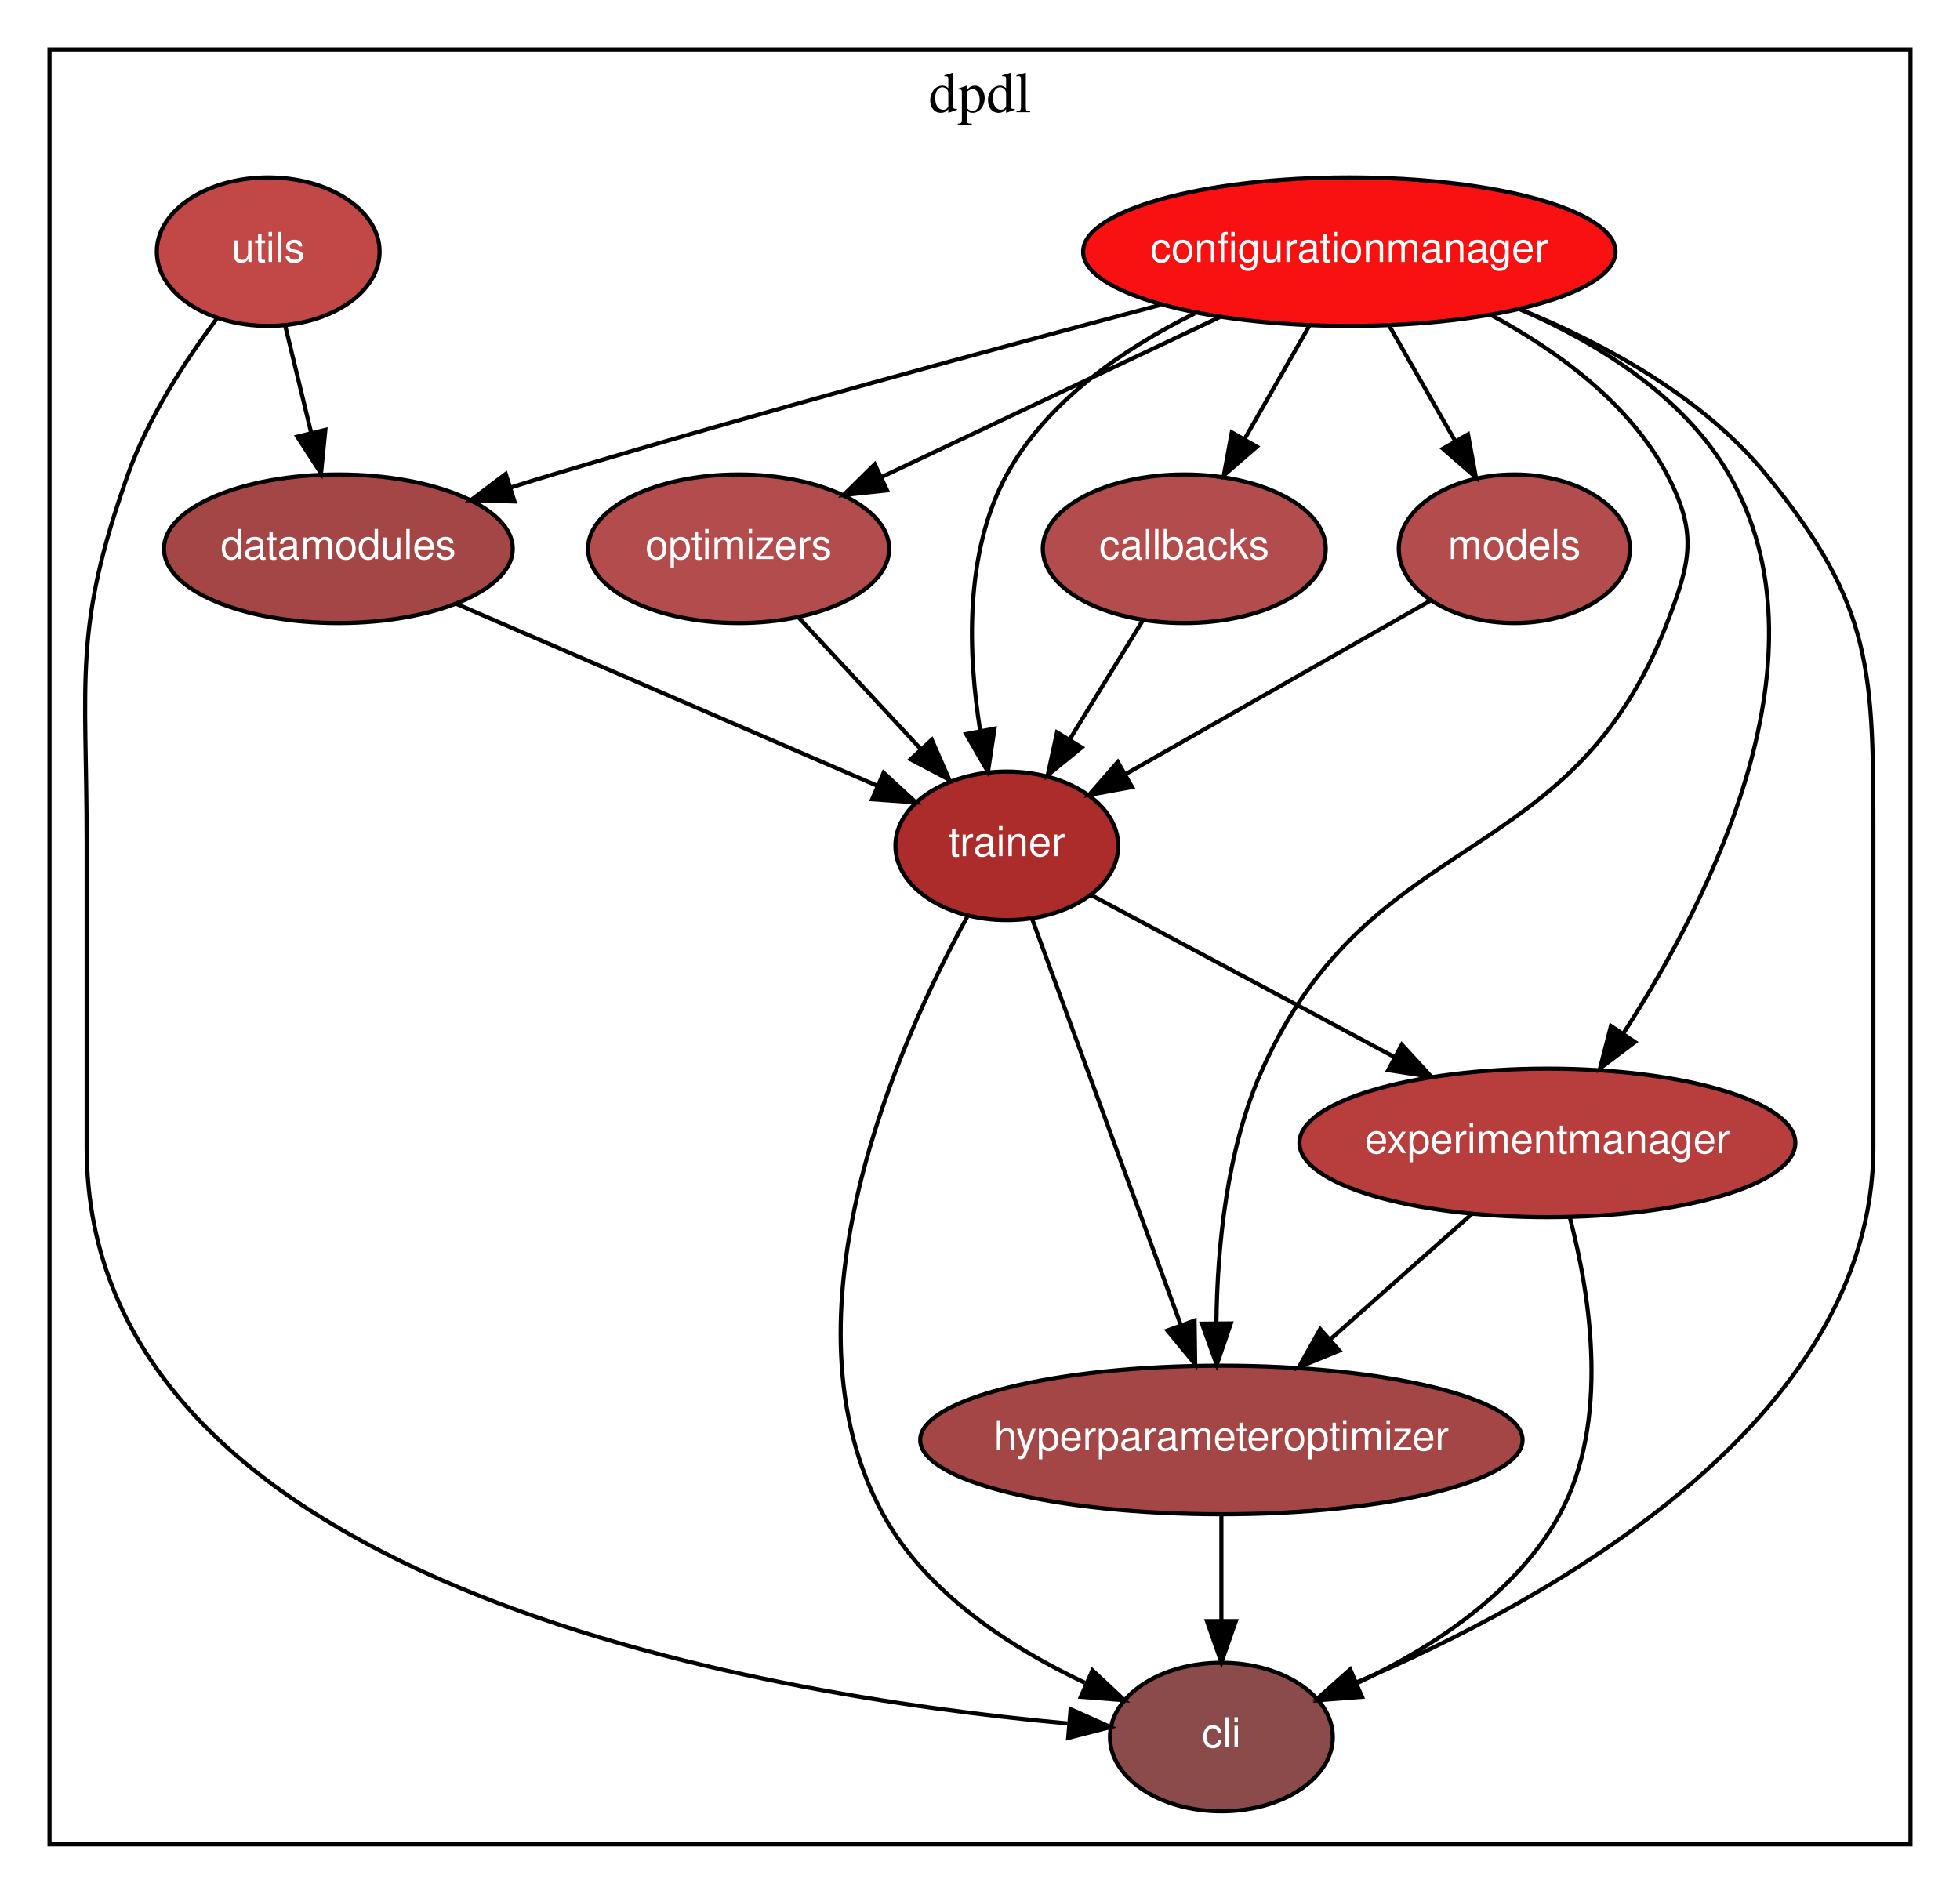
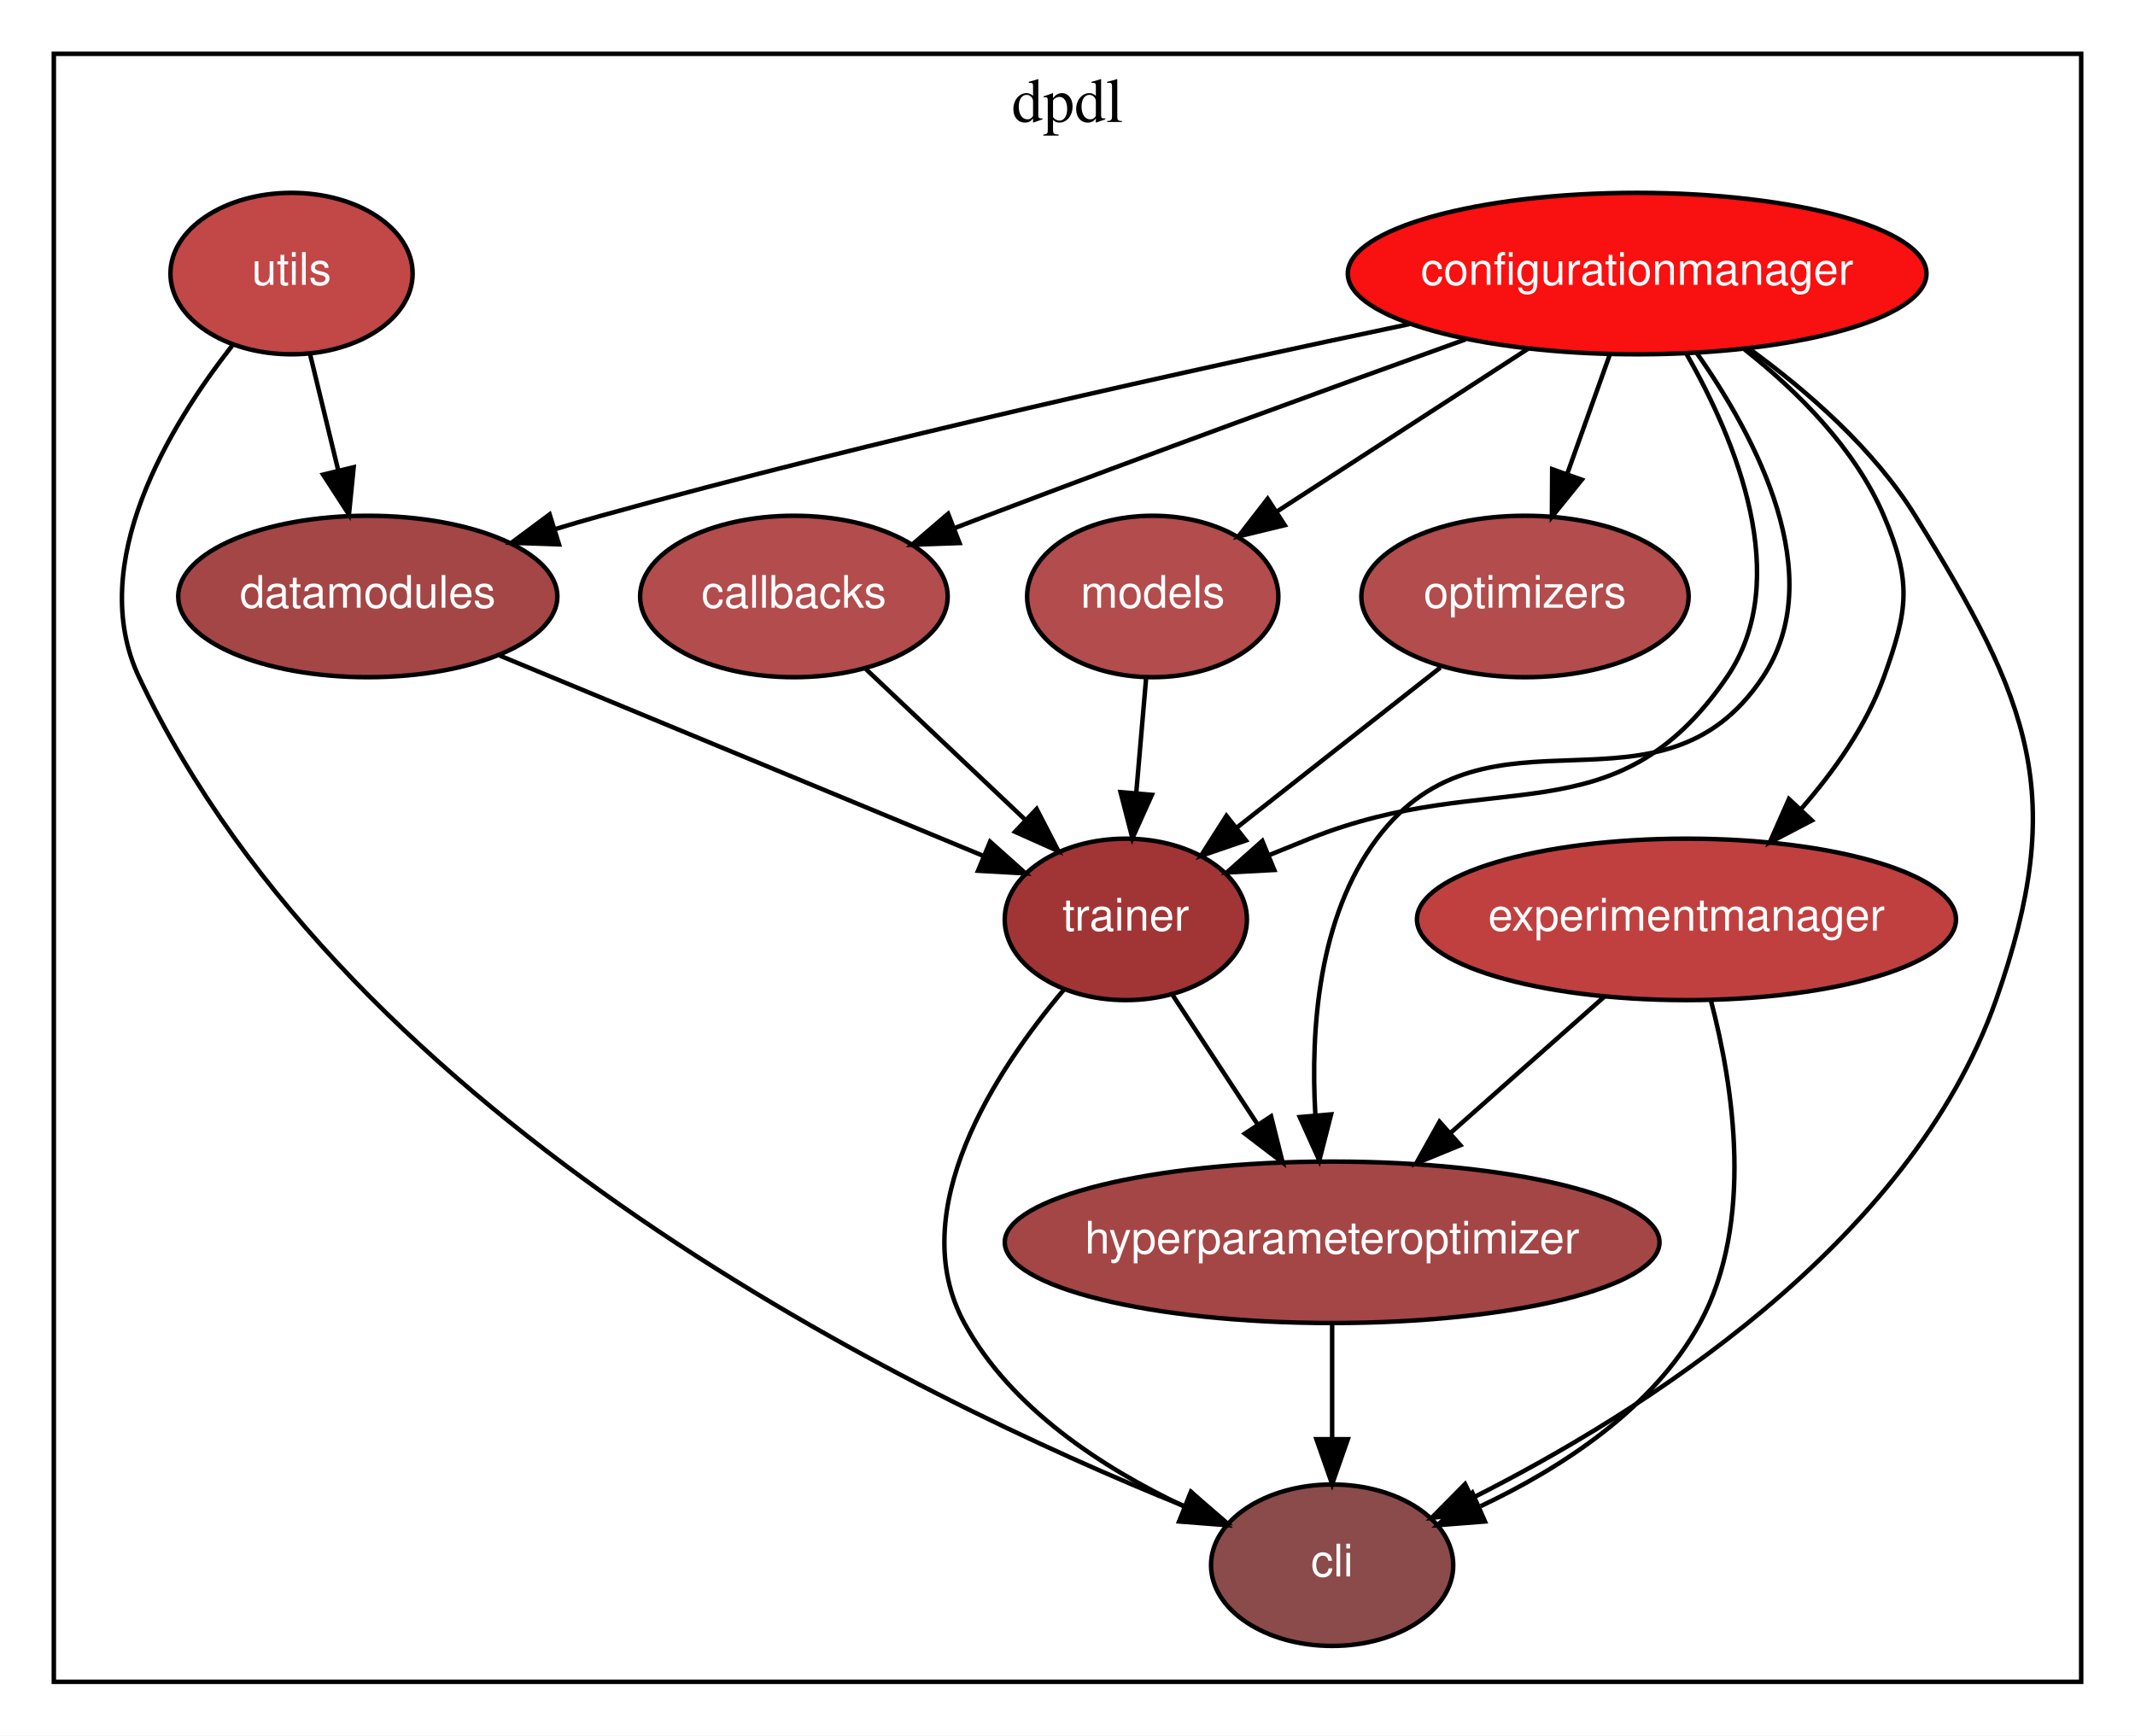
- <svg xmlns="http://www.w3.org/2000/svg" width="475pt" height="459pt" viewBox="0.00 0.00 475.00 459.00">
-   <g id="graph0" class="graph" transform="scale(1 1) rotate(0) translate(4 455)">
+ <svg xmlns="http://www.w3.org/2000/svg" width="476pt" height="387pt" viewBox="0.00 0.00 476.00 387.00">
+   <g id="graph0" class="graph" transform="scale(1 1) rotate(0) translate(4 383)">
    <style>.edge&gt;path:hover{stroke-width:8}</style>
-     <polygon fill="white" stroke="transparent" points="-4,4 -4,-455 471,-455 471,4 -4,4" />
+     <polygon fill="white" stroke="transparent" points="-4,4 -4,-383 472,-383 472,4 -4,4" />
    <g id="clust1" class="cluster">
      <style>.edge&gt;path:hover{stroke-width:8}</style>
-       <polygon fill="none" stroke="black" points="8,-8 8,-443 459,-443 459,-8 8,-8" />
-       <text text-anchor="middle" x="233.5" y="-427.8" font-family="Times,serif" font-size="14.00">dpdl</text>
+       <polygon fill="none" stroke="black" points="8,-8 8,-371 460,-371 460,-8 8,-8" />
+       <text text-anchor="middle" x="234" y="-355.8" font-family="Times,serif" font-size="14.00">dpdl</text>
    </g>
    <g id="node1" class="node">
      <style>.edge&gt;path:hover{stroke-width:8}</style>
-       <ellipse fill="#b34c4c" stroke="black" cx="283" cy="-322" rx="34.29" ry="18" />
-       <text text-anchor="middle" x="283" y="-319.5" font-family="Helvetica,sans-Serif" font-size="10.00" fill="#ffffff">callbacks</text>
+       <ellipse fill="#b34c4c" stroke="black" cx="173" cy="-250" rx="34.29" ry="18" />
+       <text text-anchor="middle" x="173" y="-247.5" font-family="Helvetica,sans-Serif" font-size="10.00" fill="#ffffff">callbacks</text>
    </g>
    <g id="node9" class="node">
      <style>.edge&gt;path:hover{stroke-width:8}</style>
-       <ellipse fill="#ac2b2b" stroke="black" cx="240" cy="-250" rx="27" ry="18" />
-       <text text-anchor="middle" x="240" y="-247.5" font-family="Helvetica,sans-Serif" font-size="10.00" fill="#ffffff">trainer</text>
+       <ellipse fill="#a13535" stroke="black" cx="247" cy="-178" rx="27" ry="18" />
+       <text text-anchor="middle" x="247" y="-175.5" font-family="Helvetica,sans-Serif" font-size="10.00" fill="#ffffff">trainer</text>
    </g>
    <g id="edge1" class="edge">
      <style>.edge&gt;path:hover{stroke-width:8}</style>
-       <path fill="none" stroke="black" d="M273.03,-304.76C267.76,-296.19 261.19,-285.49 255.3,-275.9" />
-       <polygon fill="#000000" stroke="black" points="258.14,-273.84 249.92,-267.15 252.17,-277.5 258.14,-273.84" />
+       <path fill="none" stroke="black" d="M189.06,-233.81C199.42,-224.01 213.05,-211.12 224.48,-200.3" />
+       <polygon fill="#000000" stroke="black" points="227.12,-202.62 231.98,-193.21 222.31,-197.53 227.12,-202.62" />
    </g>
    <g id="node2" class="node">
      <style>.edge&gt;path:hover{stroke-width:8}</style>
-       <ellipse fill="#8b4b4b" stroke="black" cx="292" cy="-34" rx="27" ry="18" />
-       <text text-anchor="middle" x="292" y="-31.5" font-family="Helvetica,sans-Serif" font-size="10.00" fill="#ffffff">cli</text>
+       <ellipse fill="#8b4b4b" stroke="black" cx="293" cy="-34" rx="27" ry="18" />
+       <text text-anchor="middle" x="293" y="-31.5" font-family="Helvetica,sans-Serif" font-size="10.00" fill="#ffffff">cli</text>
    </g>
    <g id="node3" class="node">
      <style>.edge&gt;path:hover{stroke-width:8}</style>
-       <ellipse fill="#f91010" stroke="black" cx="323" cy="-394" rx="64.51" ry="18" />
-       <text text-anchor="middle" x="323" y="-391.5" font-family="Helvetica,sans-Serif" font-size="10.00" fill="#ffffff">configurationmanager</text>
+       <ellipse fill="#f91010" stroke="black" cx="361" cy="-322" rx="64.51" ry="18" />
+       <text text-anchor="middle" x="361" y="-319.5" font-family="Helvetica,sans-Serif" font-size="10.00" fill="#ffffff">configurationmanager</text>
    </g>
    <g id="edge2" class="edge">
      <style>.edge&gt;path:hover{stroke-width:8}</style>
-       <path fill="none" stroke="black" d="M313.32,-376.05C308.6,-367.8 302.83,-357.7 297.59,-348.54" />
-       <polygon fill="#000000" stroke="black" points="300.59,-346.73 292.59,-339.79 294.52,-350.21 300.59,-346.73" />
+       <path fill="none" stroke="black" d="M322.74,-307.32C293.44,-296.78 252.07,-281.72 216,-268 213.64,-267.1 211.2,-266.17 208.75,-265.22" />
+       <polygon fill="#000000" stroke="black" points="209.92,-261.92 199.34,-261.54 207.38,-268.44 209.92,-261.92" />
    </g>
    <g id="edge3" class="edge">
      <style>.edge&gt;path:hover{stroke-width:8}</style>
-       <path fill="none" stroke="black" d="M364.22,-380.11C384.85,-371.71 408.64,-358.77 424,-340 450.1,-308.11 450,-292.21 450,-251 450,-251 450,-251 450,-177 450,-110.2 370.91,-66.85 324.65,-47.2" />
-       <polygon fill="#000000" stroke="black" points="325.89,-43.92 315.31,-43.36 323.23,-50.4 325.89,-43.92" />
+       <path fill="none" stroke="black" d="M386.08,-305.17C398.92,-295.83 413.76,-282.93 423,-268 448.61,-226.62 457.19,-205.89 441,-160 421.77,-105.47 361.61,-67.8 324.18,-48.94" />
+       <polygon fill="#000000" stroke="black" points="325.71,-45.8 315.19,-44.56 322.64,-52.09 325.71,-45.8" />
    </g>
    <g id="node4" class="node">
      <style>.edge&gt;path:hover{stroke-width:8}</style>
-       <ellipse fill="#a44646" stroke="black" cx="78" cy="-322" rx="42.27" ry="18" />
-       <text text-anchor="middle" x="78" y="-319.5" font-family="Helvetica,sans-Serif" font-size="10.00" fill="#ffffff">datamodules</text>
+       <ellipse fill="#a44646" stroke="black" cx="78" cy="-250" rx="42.27" ry="18" />
+       <text text-anchor="middle" x="78" y="-247.5" font-family="Helvetica,sans-Serif" font-size="10.00" fill="#ffffff">datamodules</text>
    </g>
    <g id="edge4" class="edge">
      <style>.edge&gt;path:hover{stroke-width:8}</style>
-       <path fill="none" stroke="black" d="M277.2,-381.09C237.98,-370.72 180.08,-355.05 130,-340 126.67,-339 123.23,-337.94 119.78,-336.85" />
-       <polygon fill="#000000" stroke="black" points="120.69,-333.47 110.1,-333.76 118.56,-340.14 120.69,-333.47" />
+       <path fill="none" stroke="black" d="M310.2,-310.73C263.17,-300.89 191.45,-285.06 130,-268 126.65,-267.07 123.19,-266.06 119.73,-265.01" />
+       <polygon fill="#000000" stroke="black" points="120.63,-261.62 110.04,-261.98 118.54,-268.3 120.63,-261.62" />
    </g>
    <g id="node5" class="node">
      <style>.edge&gt;path:hover{stroke-width:8}</style>
-       <ellipse fill="#b83d3d" stroke="black" cx="371" cy="-178" rx="60.09" ry="18" />
-       <text text-anchor="middle" x="371" y="-175.5" font-family="Helvetica,sans-Serif" font-size="10.00" fill="#ffffff">experimentmanager</text>
+       <ellipse fill="#c04040" stroke="black" cx="372" cy="-178" rx="60.09" ry="18" />
+       <text text-anchor="middle" x="372" y="-175.5" font-family="Helvetica,sans-Serif" font-size="10.00" fill="#ffffff">experimentmanager</text>
    </g>
    <g id="edge5" class="edge">
      <style>.edge&gt;path:hover{stroke-width:8}</style>
-       <path fill="none" stroke="black" d="M364.41,-380.03C383.37,-371.78 404.02,-358.99 415,-340 440.18,-296.43 410.95,-237.88 389.54,-204.73" />
-       <polygon fill="#000000" stroke="black" points="392.23,-202.45 383.76,-196.08 386.41,-206.34 392.23,-202.45" />
+       <path fill="none" stroke="black" d="M384.94,-305.1C396.67,-295.83 409.62,-283.01 416,-268 422.26,-253.28 421.43,-247.05 416,-232 412.08,-221.15 404.87,-210.95 397.4,-202.45" />
+       <polygon fill="#000000" stroke="black" points="399.95,-200.06 390.56,-195.16 394.85,-204.84 399.95,-200.06" />
    </g>
    <g id="node6" class="node">
      <style>.edge&gt;path:hover{stroke-width:8}</style>
-       <ellipse fill="#a44646" stroke="black" cx="292" cy="-106" rx="72.99" ry="18" />
-       <text text-anchor="middle" x="292" y="-103.5" font-family="Helvetica,sans-Serif" font-size="10.00" fill="#ffffff">hyperparameteroptimizer</text>
+       <ellipse fill="#a44646" stroke="black" cx="293" cy="-106" rx="72.99" ry="18" />
+       <text text-anchor="middle" x="293" y="-103.5" font-family="Helvetica,sans-Serif" font-size="10.00" fill="#ffffff">hyperparameteroptimizer</text>
    </g>
    <g id="edge6" class="edge">
      <style>.edge&gt;path:hover{stroke-width:8}</style>
-       <path fill="none" stroke="black" d="M357.43,-378.61C373.45,-369.96 390.94,-357.24 400,-340 407.44,-325.84 405.76,-318.93 400,-304 376.66,-243.53 328.69,-255.07 302,-196 293.26,-176.67 291,-152.66 290.79,-134.45" />
-       <polygon fill="#000000" stroke="black" points="294.29,-134.25 290.88,-124.22 287.29,-134.19 294.29,-134.25" />
+       <path fill="none" stroke="black" d="M374.23,-304.37C387.5,-285.53 403.99,-254.52 389,-232 366.04,-197.5 327.85,-229.16 303,-196 289.92,-178.55 288.17,-153.51 289.26,-134.43" />
+       <polygon fill="#000000" stroke="black" points="292.77,-134.52 290.14,-124.26 285.79,-133.92 292.77,-134.52" />
    </g>
    <g id="node7" class="node">
      <style>.edge&gt;path:hover{stroke-width:8}</style>
-       <ellipse fill="#b34c4c" stroke="black" cx="363" cy="-322" rx="28.01" ry="18" />
-       <text text-anchor="middle" x="363" y="-319.5" font-family="Helvetica,sans-Serif" font-size="10.00" fill="#ffffff">models</text>
+       <ellipse fill="#b34c4c" stroke="black" cx="253" cy="-250" rx="28.01" ry="18" />
+       <text text-anchor="middle" x="253" y="-247.5" font-family="Helvetica,sans-Serif" font-size="10.00" fill="#ffffff">models</text>
    </g>
    <g id="edge7" class="edge">
      <style>.edge&gt;path:hover{stroke-width:8}</style>
-       <path fill="none" stroke="black" d="M332.68,-376.05C337.47,-367.68 343.34,-357.4 348.64,-348.13" />
-       <polygon fill="#000000" stroke="black" points="351.76,-349.73 353.68,-339.31 345.68,-346.25 351.76,-349.73" />
+       <path fill="none" stroke="black" d="M336.76,-305.29C320.13,-294.51 298.03,-280.18 280.7,-268.95" />
+       <polygon fill="#000000" stroke="black" points="282.43,-265.9 272.13,-263.4 278.62,-271.78 282.43,-265.9" />
    </g>
    <g id="node8" class="node">
      <style>.edge&gt;path:hover{stroke-width:8}</style>
-       <ellipse fill="#b34c4c" stroke="black" cx="175" cy="-322" rx="36.49" ry="18" />
-       <text text-anchor="middle" x="175" y="-319.5" font-family="Helvetica,sans-Serif" font-size="10.00" fill="#ffffff">optimizers</text>
+       <ellipse fill="#b34c4c" stroke="black" cx="336" cy="-250" rx="36.49" ry="18" />
+       <text text-anchor="middle" x="336" y="-247.5" font-family="Helvetica,sans-Serif" font-size="10.00" fill="#ffffff">optimizers</text>
    </g>
    <g id="edge8" class="edge">
      <style>.edge&gt;path:hover{stroke-width:8}</style>
-       <path fill="none" stroke="black" d="M291.61,-378.15C267.54,-366.77 234.33,-351.06 209.51,-339.32" />
-       <polygon fill="#000000" stroke="black" points="210.98,-336.15 200.44,-335.03 207.99,-342.47 210.98,-336.15" />
+       <path fill="none" stroke="black" d="M354.95,-304.05C352.09,-296.06 348.62,-286.33 345.43,-277.4" />
+       <polygon fill="#000000" stroke="black" points="348.66,-276.03 342,-267.79 342.06,-278.38 348.66,-276.03" />
    </g>
    <g id="edge9" class="edge">
      <style>.edge&gt;path:hover{stroke-width:8}</style>
-       <path fill="none" stroke="black" d="M285.53,-379.04C268.4,-370.55 249.78,-357.84 240,-340 229.65,-321.11 230.57,-296.4 233.56,-277.81" />
-       <polygon fill="#000000" stroke="black" points="237.01,-278.4 235.43,-267.93 230.13,-277.1 237.01,-278.4" />
+       <path fill="none" stroke="black" d="M371.99,-304.12C382.88,-285.04 395.95,-253.82 381,-232 355.95,-195.44 329.14,-212.49 288,-196 285.09,-194.83 282.07,-193.61 279.05,-192.37" />
+       <polygon fill="#000000" stroke="black" points="280.1,-189.02 269.52,-188.45 277.43,-195.49 280.1,-189.02" />
    </g>
    <g id="edge10" class="edge">
      <style>.edge&gt;path:hover{stroke-width:8}</style>
-       <path fill="none" stroke="black" d="M106.59,-308.65C135.15,-296.3 178.95,-277.38 208.5,-264.61" />
-       <polygon fill="#000000" stroke="black" points="210.14,-267.72 217.93,-260.54 207.36,-261.29 210.14,-267.72" />
+       <path fill="none" stroke="black" d="M107.44,-236.81C137.56,-224.33 184.22,-205 215.18,-192.18" />
+       <polygon fill="#000000" stroke="black" points="216.74,-195.32 224.64,-188.26 214.06,-188.85 216.74,-195.32" />
    </g>
    <g id="edge11" class="edge">
      <style>.edge&gt;path:hover{stroke-width:8}</style>
-       <path fill="none" stroke="black" d="M376.49,-159.75C381.42,-140.9 386.2,-110.4 374,-88 363.61,-68.91 343.05,-55.64 325.11,-47.16" />
-       <polygon fill="#000000" stroke="black" points="326.07,-43.75 315.5,-42.93 323.25,-50.16 326.07,-43.75" />
+       <path fill="none" stroke="black" d="M377.49,-159.75C382.42,-140.9 387.2,-110.4 375,-88 364.61,-68.91 344.05,-55.64 326.11,-47.16" />
+       <polygon fill="#000000" stroke="black" points="327.07,-43.75 316.5,-42.93 324.25,-50.16 327.07,-43.75" />
    </g>
    <g id="edge12" class="edge">
      <style>.edge&gt;path:hover{stroke-width:8}</style>
-       <path fill="none" stroke="black" d="M352.68,-160.76C342.46,-151.71 329.55,-140.27 318.27,-130.28" />
-       <polygon fill="#000000" stroke="black" points="320.58,-127.65 310.77,-123.63 315.94,-132.88 320.58,-127.65" />
+       <path fill="none" stroke="black" d="M353.68,-160.76C343.46,-151.71 330.55,-140.27 319.27,-130.28" />
+       <polygon fill="#000000" stroke="black" points="321.58,-127.65 311.77,-123.63 316.94,-132.88 321.58,-127.65" />
    </g>
    <g id="edge13" class="edge">
      <style>.edge&gt;path:hover{stroke-width:8}</style>
-       <path fill="none" stroke="black" d="M292,-87.7C292,-79.98 292,-70.71 292,-62.11" />
-       <polygon fill="#000000" stroke="black" points="295.5,-62.1 292,-52.1 288.5,-62.1 295.5,-62.1" />
+       <path fill="none" stroke="black" d="M293,-87.7C293,-79.98 293,-70.71 293,-62.11" />
+       <polygon fill="#000000" stroke="black" points="296.5,-62.1 293,-52.1 289.5,-62.1 296.5,-62.1" />
    </g>
    <g id="edge14" class="edge">
      <style>.edge&gt;path:hover{stroke-width:8}</style>
-       <path fill="none" stroke="black" d="M342.69,-309.44C322.54,-297.97 291.47,-280.29 268.78,-267.38" />
-       <polygon fill="#000000" stroke="black" points="270.36,-264.25 259.93,-262.34 266.89,-270.33 270.36,-264.25" />
+       <path fill="none" stroke="black" d="M251.52,-231.7C250.86,-223.98 250.06,-214.71 249.32,-206.11" />
+       <polygon fill="#000000" stroke="black" points="252.81,-205.77 248.47,-196.1 245.83,-206.37 252.81,-205.77" />
    </g>
    <g id="edge15" class="edge">
      <style>.edge&gt;path:hover{stroke-width:8}</style>
-       <path fill="none" stroke="black" d="M189.43,-305.46C198.13,-296.09 209.37,-283.99 219.04,-273.57" />
-       <polygon fill="#000000" stroke="black" points="221.82,-275.72 226.06,-266.01 216.69,-270.96 221.82,-275.72" />
+       <path fill="none" stroke="black" d="M317.13,-234.15C303.9,-223.75 286.1,-209.75 271.74,-198.46" />
+       <polygon fill="#000000" stroke="black" points="273.77,-195.6 263.75,-192.17 269.44,-201.1 273.77,-195.6" />
    </g>
    <g id="edge16" class="edge">
      <style>.edge&gt;path:hover{stroke-width:8}</style>
-       <path fill="none" stroke="black" d="M230.42,-232.83C213.82,-202.54 183.9,-135.95 210,-88 220.39,-68.91 240.95,-55.64 258.89,-47.16" />
-       <polygon fill="#000000" stroke="black" points="260.75,-50.16 268.5,-42.93 257.93,-43.75 260.75,-50.16" />
+       <path fill="none" stroke="black" d="M233.22,-162.36C218.01,-144.33 197.37,-113.03 211,-88 221.39,-68.91 241.95,-55.64 259.89,-47.16" />
+       <polygon fill="#000000" stroke="black" points="261.75,-50.16 269.5,-42.93 258.93,-43.75 261.75,-50.16" />
    </g>
    <g id="edge17" class="edge">
      <style>.edge&gt;path:hover{stroke-width:8}</style>
-       <path fill="none" stroke="black" d="M260.47,-238.06C280.04,-227.61 309.99,-211.6 333.79,-198.89" />
-       <polygon fill="#000000" stroke="black" points="335.73,-201.82 342.9,-194.02 332.43,-195.64 335.73,-201.82" />
+       <path fill="none" stroke="black" d="M257.44,-161.12C263.04,-152.59 270.07,-141.89 276.41,-132.25" />
+       <polygon fill="#000000" stroke="black" points="279.39,-134.08 281.96,-123.8 273.54,-130.23 279.39,-134.08" />
+     </g>
+     <g id="node10" class="node">
+       <style>.edge&gt;path:hover{stroke-width:8}</style>
+       <ellipse fill="#c24747" stroke="black" cx="61" cy="-322" rx="27" ry="18" />
+       <text text-anchor="middle" x="61" y="-319.5" font-family="Helvetica,sans-Serif" font-size="10.00" fill="#ffffff">utils</text>
    </g>
    <g id="edge18" class="edge">
      <style>.edge&gt;path:hover{stroke-width:8}</style>
-       <path fill="none" stroke="black" d="M246.07,-232.43C254.93,-208.22 271.53,-162.89 282.16,-133.87" />
-       <polygon fill="#000000" stroke="black" points="285.5,-134.94 285.65,-124.35 278.92,-132.53 285.5,-134.94" />
-     </g>
-     <g id="node10" class="node">
-       <style>.edge&gt;path:hover{stroke-width:8}</style>
-       <ellipse fill="#c24747" stroke="black" cx="61" cy="-394" rx="27" ry="18" />
-       <text text-anchor="middle" x="61" y="-391.5" font-family="Helvetica,sans-Serif" font-size="10.00" fill="#ffffff">utils</text>
+       <path fill="none" stroke="black" d="M47.75,-305.91C33.71,-287.97 15.06,-257.28 27,-232 74.07,-132.32 199.95,-71.41 260.1,-47.14" />
+       <polygon fill="#000000" stroke="black" points="261.5,-50.35 269.51,-43.43 258.93,-43.84 261.5,-50.35" />
    </g>
    <g id="edge19" class="edge">
      <style>.edge&gt;path:hover{stroke-width:8}</style>
-       <path fill="none" stroke="black" d="M48.53,-377.77C40.99,-367.68 31.9,-353.8 27,-340 13.68,-302.49 17,-290.8 17,-251 17,-251 17,-251 17,-177 17,-71.24 179.55,-44.17 254.71,-37.3" />
-       <polygon fill="#000000" stroke="black" points="255.46,-40.75 265.13,-36.43 254.87,-33.78 255.46,-40.75" />
-     </g>
-     <g id="edge20" class="edge">
-       <style>.edge&gt;path:hover{stroke-width:8}</style>
-       <path fill="none" stroke="black" d="M65.12,-376.05C67.01,-368.26 69.3,-358.82 71.42,-350.08" />
-       <polygon fill="#000000" stroke="black" points="74.85,-350.82 73.8,-340.28 68.04,-349.17 74.85,-350.82" />
+       <path fill="none" stroke="black" d="M65.12,-304.05C67.01,-296.26 69.3,-286.82 71.42,-278.08" />
+       <polygon fill="#000000" stroke="black" points="74.85,-278.82 73.8,-268.28 68.04,-277.17 74.85,-278.82" />
    </g>
  </g>
</svg>
